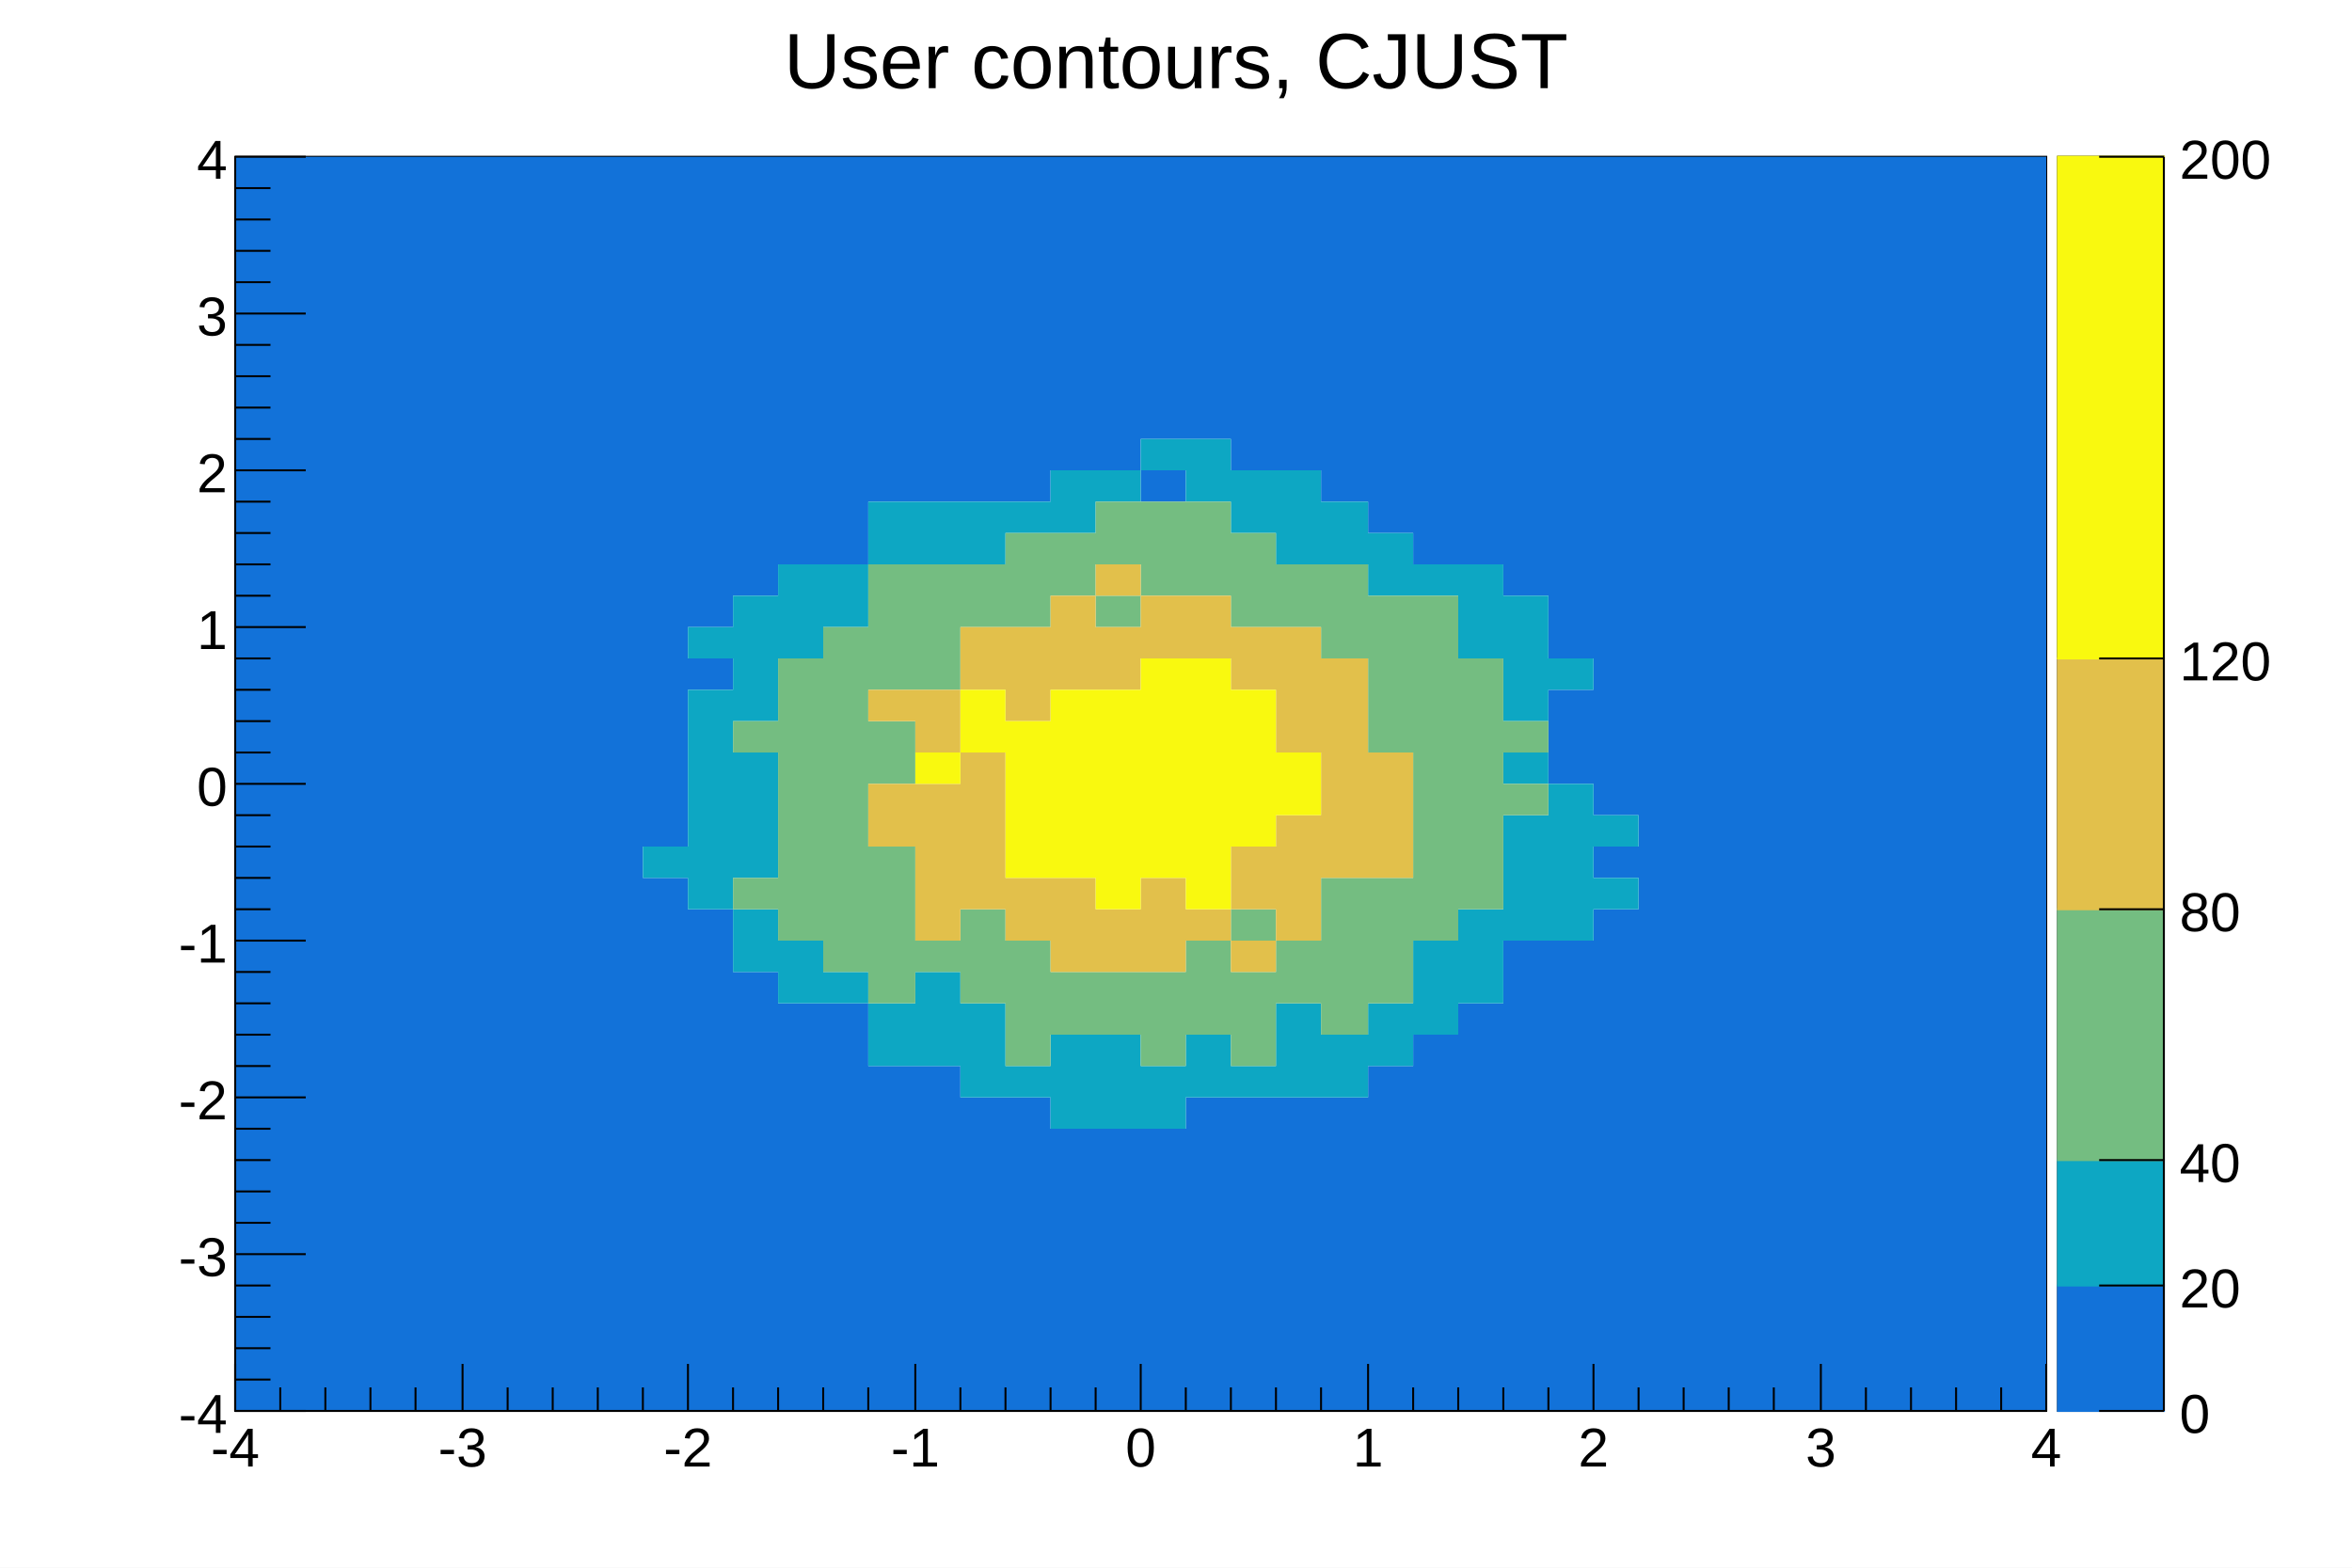
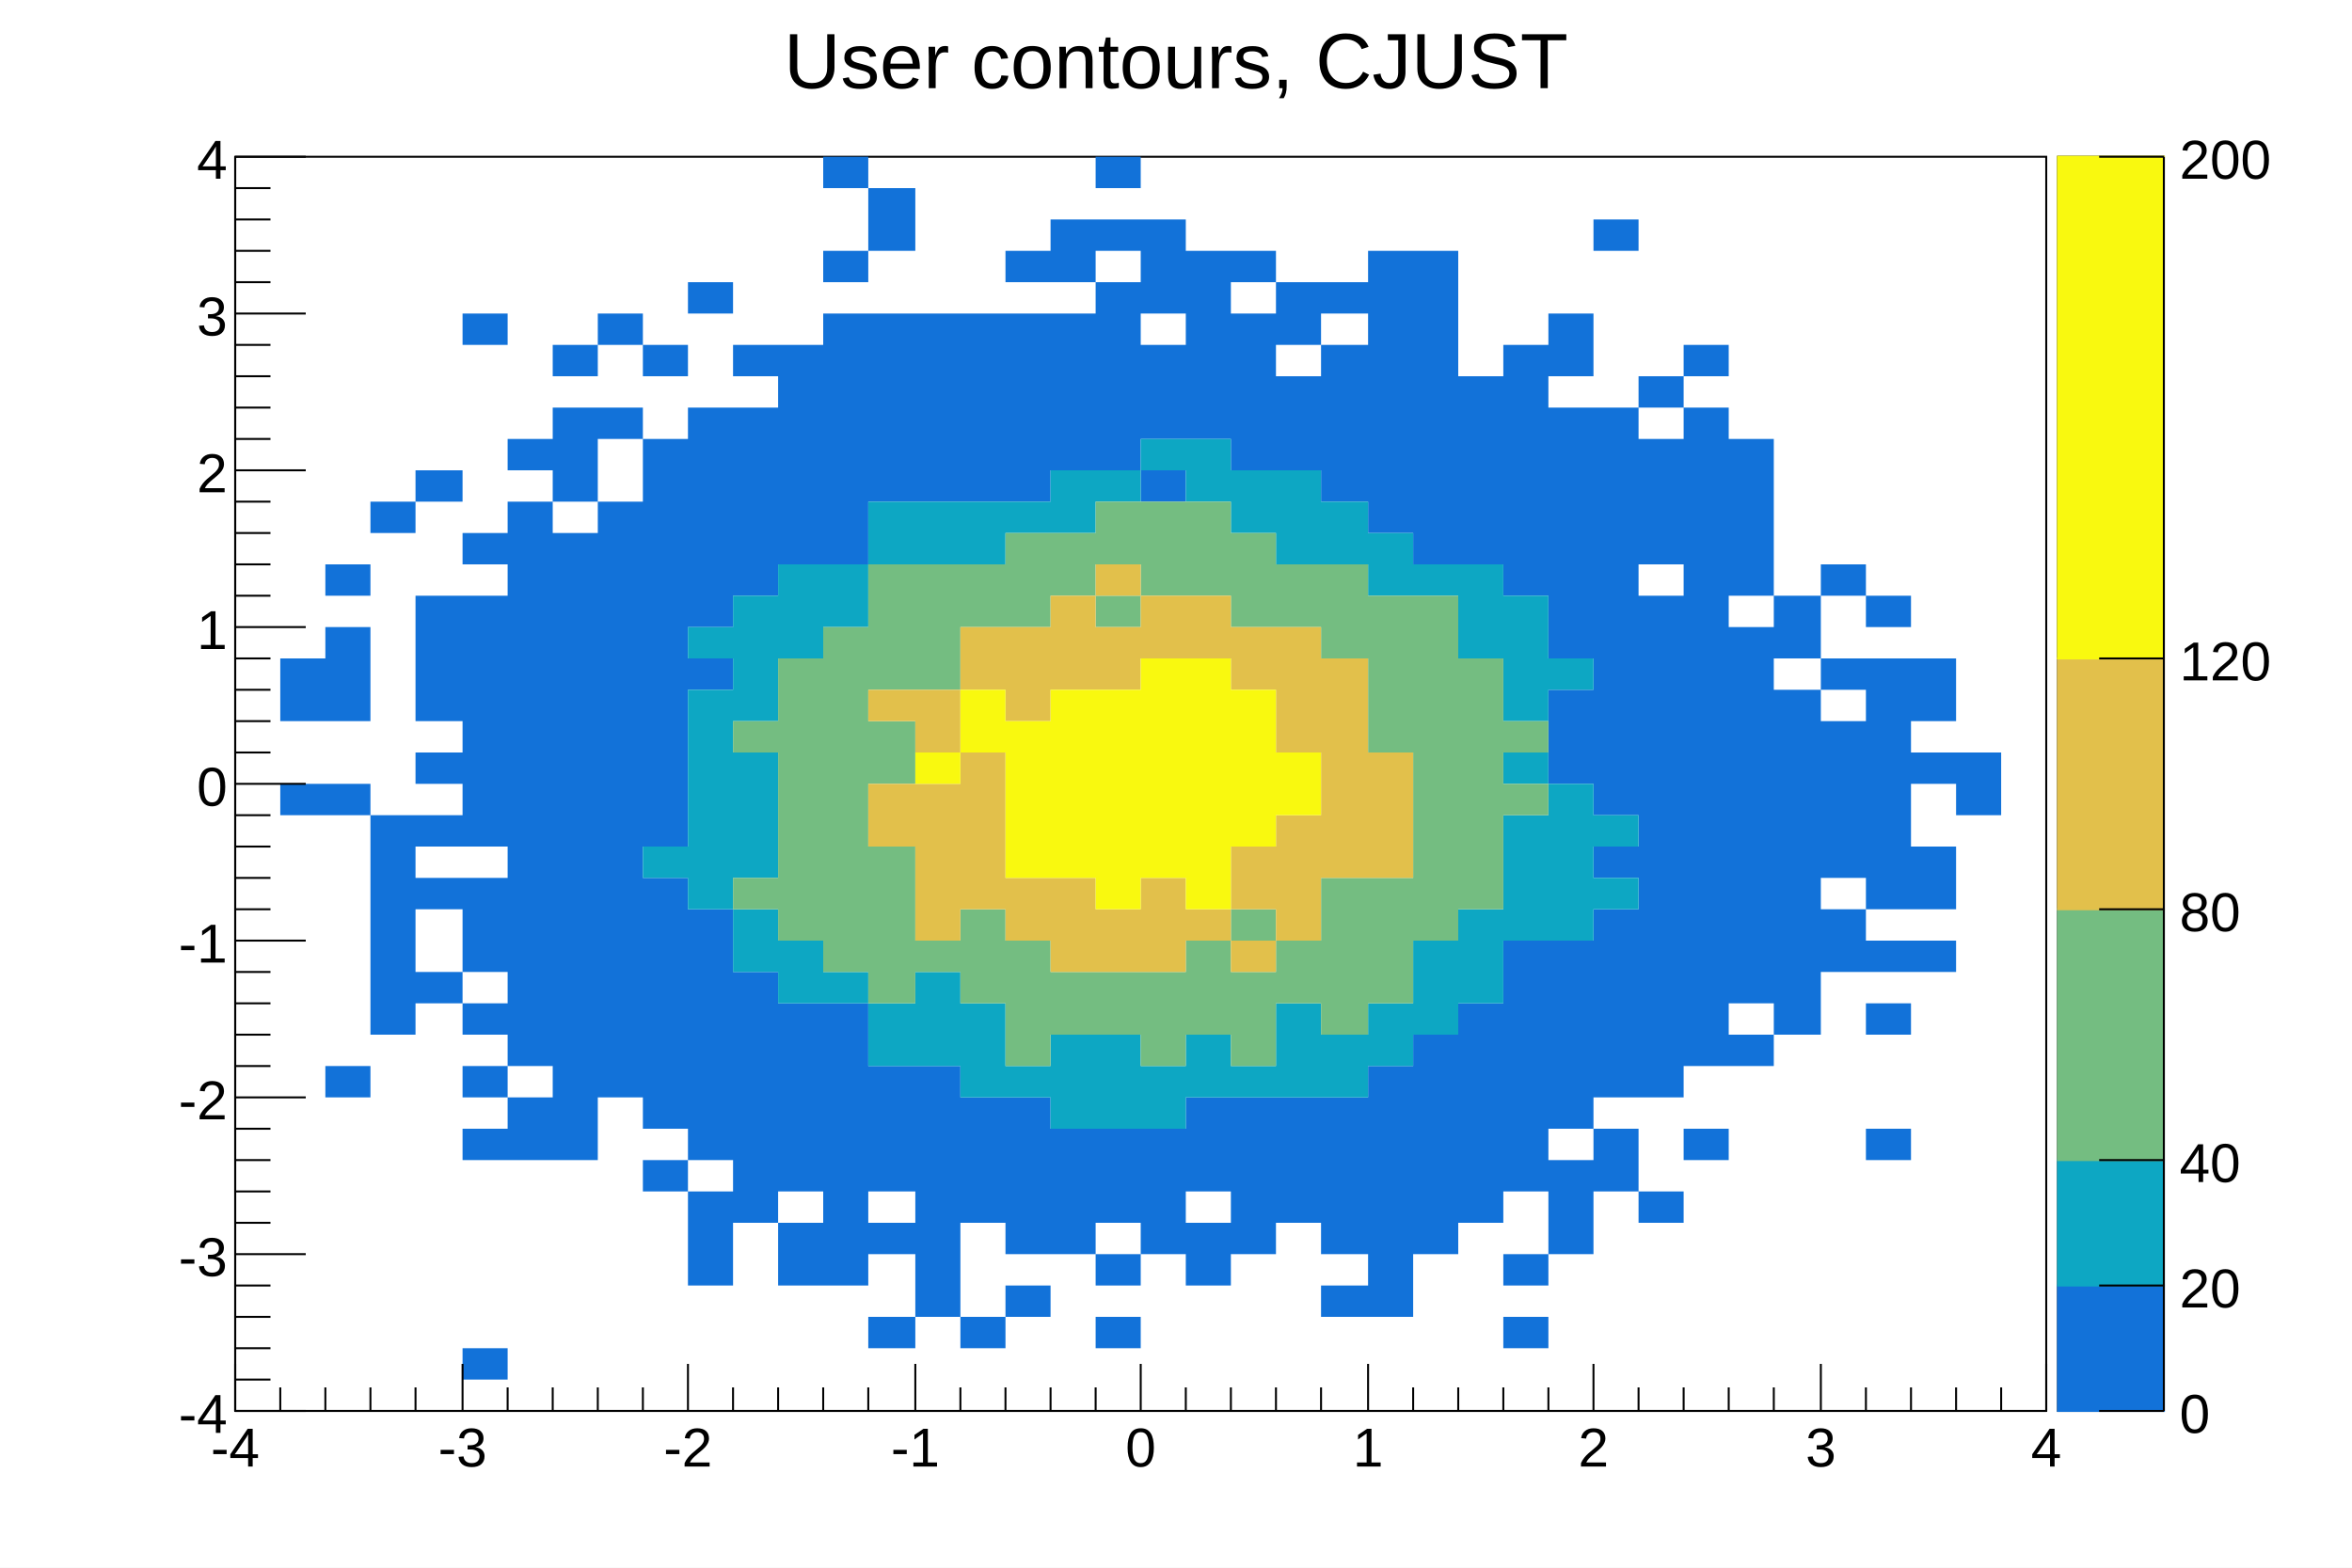
<svg xmlns="http://www.w3.org/2000/svg" viewBox="0 0 1200 800" preserveAspectRatio="none" width="1200" height="800">
  <path d="M0,0H1200V800H0Z" style="fill: white;" />
  <g>
    <g transform="translate(120,80)">
      <path d="M0,0H924V640H0Z" style="fill: white; stroke: black; stroke-width: 1;" />
      <svg x="0" y="0" overflow="hidden" width="924" height="640" viewBox="0 0 924 640">
        <g>
-           <path fill="#1272d9" d="M0,0h23v640h-23zM23,0h23v640h-23zM46,0h23v640h-23zM69,0h23v640h-23zM92,0h24v640h-24zm24,0h23v640h-23zm23,0h23v640h-23zm23,0h23v640h-23zm23,0h23v640h-23zm23,0h23v352h-23zm0,368h23v272h-23zM231,0h23v240h-23zm0,256h23v16h-23zm0,128h23v256h-23zM254,0h23v224h-23zm0,416h23v224h-23zM277,0h23v208h-23zm0,432h23v208h-23zM300,0h23v208h-23zm0,432h23v208h-23zM323,0h24v176h-24zm0,464h24v176h-24zM347,0h23v176h-23zm0,464h23v176h-23zM370,0h23v176h-23zm0,480h23v160h-23zM393,0h23v176h-23zm0,480h23v160h-23zM416,0h23v160h-23zm0,496h23v144h-23zM439,0h23v160h-23zm0,496h23v144h-23zM462,0h23v144h-23zm0,160h23v16h-23zm0,336h23v144h-23zM485,0h23v144h-23zm0,480h23v160h-23zM508,0h23v160h-23zm0,480h23v160h-23zM531,0h23v160h-23zm0,480h23v160h-23zM554,0h24v176h-24zm0,480h24v160h-24zM578,0h23v192h-23zm0,464h23v176h-23zM601,0h23v208h-23zm0,448h23v192h-23zM624,0h23v208h-23zm0,432h23v208h-23zM647,0h23v224h-23zm0,400h23v240h-23zM670,0h23v256h-23zm0,272h23v48h-23zm0,128h23v240h-23zM693,0h23v336h-23zm0,352h23v16h-23zm0,32h23v256h-23zM716,0h23v640h-23zm23,0h23v640h-23zm23,0h23v640h-23zm23,0h24v640h-24zm24,0h23v640h-23zm23,0h23v640h-23zm23,0h23v640h-23zm23,0h23v640h-23zm23,0h23v640h-23z" />
+           <path fill="#1272d9" d="M23,256h23v32h-23zm0,64h23v16h-23zM46,208h23v16h-23zm0,32h23v48h-23zm0,80h23v16h-23zm0,144h23v16h-23zM69,176h23v16h-23zm0,160h23v112h-23zM92,160h24v16h-24zm0,64h24v64h-24zm0,80h24v16h-24zm0,32h24v16h-24zm0,32h24v16h-24zm0,48h24v16h-24zM116,80h23v16h-23zm0,112h23v16h-23zm0,32h23v128h-23zm0,144h23v48h-23zm0,64h23v16h-23zm0,32h23v16h-23zm0,32h23v16h-23zm0,112h23v16h-23zM139,144h23v16h-23zm0,32h23v288h-23zm0,304h23v32h-23zM162,96h23v16h-23zm0,32h23v48h-23zm0,64h23v320h-23zM185,80h23v16h-23zm0,48h23v16h-23zm0,48h23v304h-23zM208,96h23v16h-23zm0,48h23v208h-23zm0,224h23v128h-23zm0,144h23v16h-23zM231,64h23v16h-23zm0,64h23v112h-23zm0,128h23v16h-23zm0,128h23v128h-23zm0,144h23v48h-23zM254,96h23v16h-23zm0,32h23v96h-23zm0,288h23v128h-23zM277,96h23v112h-23zm0,336h23v96h-23zm0,112h23v32h-23zM300,0h23v16h-23zm0,48h23v16h-23zm0,32h23v128h-23zm0,352h23v144h-23zM323,16h24v32h-24zm0,64h24v96h-24zm0,384h24v64h-24zm0,80h24v16h-24zm0,48h24v16h-24zM347,80h23v96h-23zm0,384h23v128h-23zM370,80h23v96h-23zm0,400h23v64h-23zm0,112h23v16h-23zM393,48h23v16h-23zm0,32h23v96h-23zm0,400h23v80h-23zm0,96h23v16h-23zM416,32h23v32h-23zm0,48h23v80h-23zm0,416h23v64h-23zM439,0h23v16h-23zm0,32h23v16h-23zm0,32h23v96h-23zm0,432h23v48h-23zm0,64h23v16h-23zm0,32h23v16h-23zM462,32h23v48h-23zm0,64h23v48h-23zm0,64h23v16h-23zm0,336h23v64h-23zM485,48h23v96h-23zm0,432h23v48h-23zm0,64h23v32h-23zM508,48h23v16h-23zm0,32h23v80h-23zm0,400h23v80h-23zM531,64h23v32h-23zm0,48h23v48h-23zm0,368h23v64h-23zM554,64h24v16h-24zm0,32h24v80h-24zm0,384h24v80h-24zm0,96h24v16h-24zM578,48h23v144h-23zm0,416h23v128h-23zM601,48h23v160h-23zm0,400h23v112h-23zM624,112h23v96h-23zm0,320h23v112h-23zM647,96h23v128h-23zm0,304h23v128h-23zm0,160h23v16h-23zm0,32h23v16h-23zM670,80h23v32h-23zm0,48h23v128h-23zm0,144h23v48h-23zm0,128h23v96h-23zm0,112h23v48h-23zM693,32h23v16h-23zm0,96h23v208h-23zm0,224h23v16h-23zm0,32h23v96h-23zm0,112h23v32h-23zM716,112h23v16h-23zm0,32h23v64h-23zm0,80h23v256h-23zm0,304h23v16h-23zM739,96h23v16h-23zm0,32h23v336h-23zm0,368h23v16h-23zM762,144h23v80h-23zm0,96h23v192h-23zm0,208h23v16h-23zM785,224h24v32h-24zm0,48h24v176h-24zm24,-64h23v16h-23zm0,48h23v16h-23zm0,32h23v80h-23zm0,96h23v32h-23zM832,224h23v16h-23zm0,32h23v128h-23zm0,144h23v16h-23zm0,32h23v16h-23zm0,64h23v16h-23zM855,256h23v32h-23zm0,48h23v16h-23zm0,48h23v32h-23zm0,48h23v16h-23zm23,-96h23v32h-23z" />
          <path fill="#0da7c3" d="M208,352h23v16h-23zM231,240h23v16h-23zm0,32h23v112h-23zm23,-48h23v64h-23zm0,80h23v64h-23zm0,80h23v32h-23zM277,208h23v48h-23zm0,192h23v32h-23zM300,208h23v32h-23zm0,208h23v16h-23zM323,176h24v32h-24zm0,256h24v32h-24zM347,176h23v32h-23zm0,240h23v48h-23zM370,176h23v32h-23zm0,256h23v48h-23zM393,176h23v16h-23zm0,288h23v16h-23zM416,160h23v32h-23zm0,288h23v48h-23zM439,160h23v16h-23zm0,288h23v48h-23zM462,144h23v16h-23zm0,320h23v32h-23zM485,144h23v32h-23zm0,304h23v32h-23zM508,160h23v32h-23zm0,304h23v16h-23zM531,160h23v48h-23zm0,272h23v48h-23zM554,176h24v32h-24zm0,272h24v32h-24zM578,192h23v32h-23zm0,240h23v32h-23zM601,208h23v16h-23zm0,192h23v48h-23zM624,208h23v48h-23zm0,176h23v48h-23zM647,224h23v64h-23zm0,80h23v16h-23zm0,32h23v64h-23zm23,-80h23v16h-23zm0,64h23v80h-23zm23,16h23v16h-23zm0,32h23v16h-23z" />
          <path fill="#74bd81" d="M254,288h23v16h-23zm0,80h23v16h-23zM277,256h23v144h-23zm23,-16h23v176h-23zm23,-32h24v64h-24zm0,80h24v32h-24zm0,64h24v80h-24zM347,208h23v64h-23zm0,192h23v16h-23zM370,208h23v32h-23zm0,176h23v48h-23zM393,192h23v48h-23zm0,208h23v64h-23zM416,192h23v32h-23zm0,224h23v32h-23zM439,176h23v32h-23zm0,48h23v16h-23zm0,192h23v32h-23zM462,176h23v48h-23zm0,240h23v48h-23zM485,176h23v48h-23zm0,224h23v48h-23zM508,192h23v48h-23zm0,192h23v16h-23zm0,32h23v48h-23zM531,208h23v32h-23zm0,192h23v32h-23zM554,208h24v48h-24zm0,160h24v80h-24zM578,224h23v80h-23zm0,144h23v64h-23zM601,224h23v176h-23zm23,32h23v128h-23zm23,32h23v16h-23zm0,32h23v16h-23z" />
          <path fill="#e2c04b" d="M323,272h24v16h-24zm0,48h24v32h-24zm24,-48h23v32h-23zm0,48h23v80h-23zm23,-80h23v32h-23zm0,64h23v80h-23zm23,-64h23v48h-23zm0,128h23v32h-23zM416,224h23v48h-23zm0,144h23v48h-23zM439,208h23v16h-23zm0,32h23v32h-23zm0,144h23v32h-23zM462,224h23v32h-23zm0,144h23v48h-23zM485,224h23v32h-23zm0,160h23v16h-23zM508,240h23v32h-23zm0,112h23v32h-23zm0,48h23v16h-23zM531,240h23v64h-23zm0,96h23v64h-23zm23,-80h24v112h-24zm24,48h23v64h-23z" />
          <path fill="#f9f90f" d="M347,304h23v16h-23zm23,-32h23v32h-23zm23,16h23v80h-23zm23,-16h23v96h-23zm23,0h23v112h-23zm23,-16h23v112h-23zm23,0h23v128h-23zm23,16h23v80h-23zm23,32h23v32h-23z" />
        </g>
      </svg>
      <g>
        <g transform="translate(0,640)">
          <path d="M0,0h924" style="stroke: black; stroke-width: 1;" />
          <path d="M0,-24v24m23,-12v12m23,-12v12m23,-12v12m23,-12v12m24,-24v24m23,-12v12m23,-12v12m23,-12v12m23,-12v12m23,-24v24m23,-12v12m23,-12v12m23,-12v12m23,-12v12m24,-24v24m23,-12v12m23,-12v12m23,-12v12m23,-12v12m23,-24v24m23,-12v12m23,-12v12m23,-12v12m23,-12v12m24,-24v24m23,-12v12m23,-12v12m23,-12v12m23,-12v12m23,-24v24m23,-12v12m23,-12v12m23,-12v12m23,-12v12m24,-24v24m23,-12v12m23,-12v12m23,-12v12m23,-12v12m23,-24v24" style="stroke: black; stroke-width: 1;" />
          <g font-family="Arial" font-size="28" space="preserve" fill="black" text-anchor="middle">
            <text dy=".8em" transform="translate(0,6)">
       -4
      </text>
            <text dy=".8em" transform="translate(116,6)">
       -3
      </text>
            <text dy=".8em" transform="translate(231,6)">
       -2
      </text>
            <text dy=".8em" transform="translate(347,6)">
       -1
      </text>
            <text dy=".8em" transform="translate(462,6)">
       0
      </text>
            <text dy=".8em" transform="translate(578,6)">
       1
      </text>
            <text dy=".8em" transform="translate(693,6)">
       2
      </text>
            <text dy=".8em" transform="translate(809,6)">
       3
      </text>
            <text dy=".8em" transform="translate(924,6)">
       4
      </text>
          </g>
        </g>
        <g>
          <path d="M0,0v640" style="stroke: black; stroke-width: 1;" />
          <path d="M36,640h-36m18,-16h-18m18,-16h-18m18,-16h-18m18,-16h-18m36,-16h-36m18,-16h-18m18,-16h-18m18,-16h-18m18,-16h-18m36,-16h-36m18,-16h-18m18,-16h-18m18,-16h-18m18,-16h-18m36,-16h-36m18,-16h-18m18,-16h-18m18,-16h-18m18,-16h-18m36,-16h-36m18,-16h-18m18,-16h-18m18,-16h-18m18,-16h-18m36,-16h-36m18,-16h-18m18,-16h-18m18,-16h-18m18,-16h-18m36,-16h-36m18,-16h-18m18,-16h-18m18,-16h-18m18,-16h-18m36,-16h-36m18,-16h-18m18,-16h-18m18,-16h-18m18,-16h-18m36,-16h-36" style="stroke: black; stroke-width: 1;" />
          <g font-family="Arial" font-size="28" space="preserve" fill="black" text-anchor="end">
            <text dy=".4em" transform="translate(-4,640)">
       -4
      </text>
            <text dy=".4em" transform="translate(-4,560)">
       -3
      </text>
            <text dy=".4em" transform="translate(-4,480)">
       -2
      </text>
            <text dy=".4em" transform="translate(-4,400)">
       -1
      </text>
            <text dy=".4em" transform="translate(-4,320)">
       0
      </text>
            <text dy=".4em" transform="translate(-4,240)">
       1
      </text>
            <text dy=".4em" transform="translate(-4,160)">
       2
      </text>
            <text dy=".4em" transform="translate(-4,80)">
       3
      </text>
            <text dy=".4em" transform="translate(-4)">
       4
      </text>
          </g>
        </g>
      </g>
    </g>
    <g transform="translate(1050,80)">
      <path d="M0,0H54V640H0Z" style="fill: none; stroke: black; stroke-width: 1;" />
      <path d="M0,576H54V640H0Z" style="fill: #1272d9; stroke: #1272d9;" />
      <path d="M0,512H54V576H0Z" style="fill: #0da7c3; stroke: #0da7c3;" />
      <path d="M0,384H54V512H0Z" style="fill: #74bd81; stroke: #74bd81;" />
      <path d="M0,256H54V384H0Z" style="fill: #e2c04b; stroke: #e2c04b;" />
      <path d="M0,0H54V256H0Z" style="fill: #f9f90f; stroke: #f9f90f;" />
      <g transform="translate(54)">
        <path d="M0,0v640" style="stroke: black; stroke-width: 1;" />
        <path d="M0,640h-33m33,-64h-33m33,-64h-33m33,-128h-33m33,-128h-33m33,-256h-33" style="stroke: black; stroke-width: 1;" />
        <g font-family="Arial" font-size="28" space="preserve" fill="black" text-anchor="start">
          <text dy=".4em" transform="translate(8,640)">
      0
     </text>
          <text dy=".4em" transform="translate(8,576)">
      20
     </text>
          <text dy=".4em" transform="translate(8,512)">
      40
     </text>
          <text dy=".4em" transform="translate(8,384)">
      80
     </text>
          <text dy=".4em" transform="translate(8,256)">
      120
     </text>
          <text dy=".4em" transform="translate(8)">
      200
     </text>
        </g>
      </g>
    </g>
    <g transform="translate(283,4)" font-family="Arial" font-size="40" space="preserve">
      <path d="M0,0H633V49H0Z" style="fill: none;" />
      <text fill="black" text-anchor="middle" dy=".4em" transform="translate(317,25)">
    User contours, CJUST
   </text>
    </g>
  </g>
</svg>
